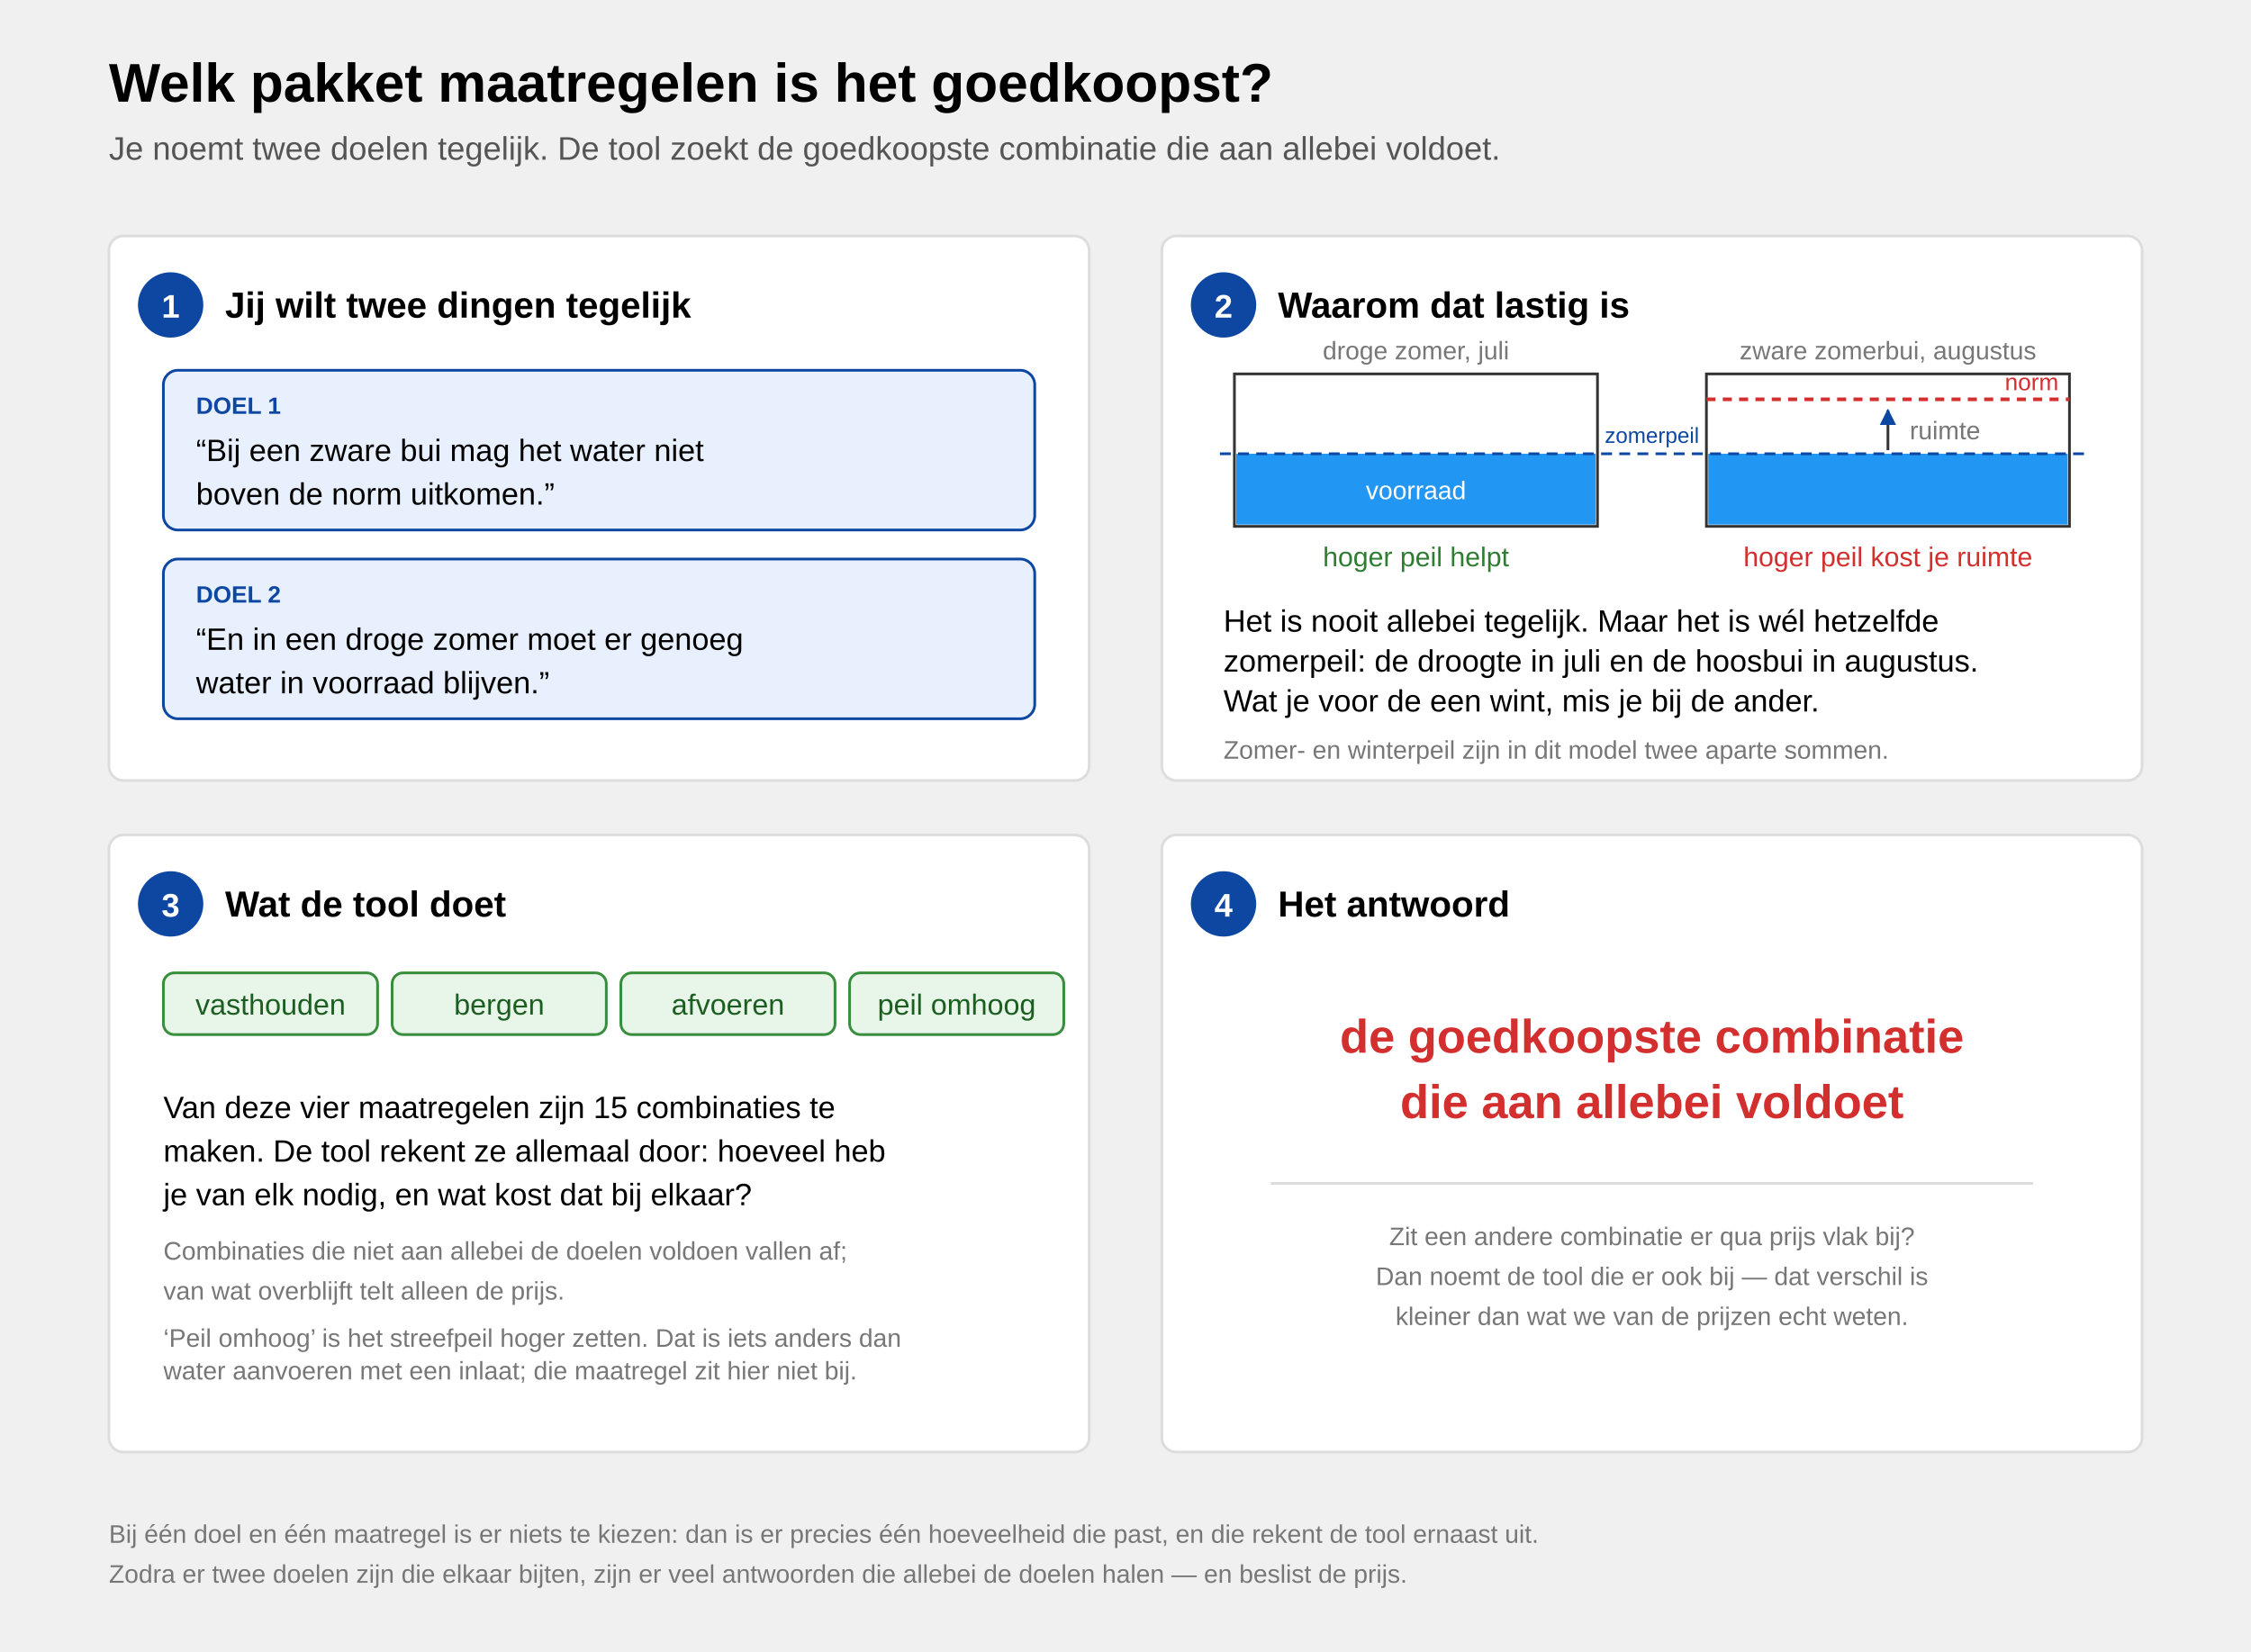
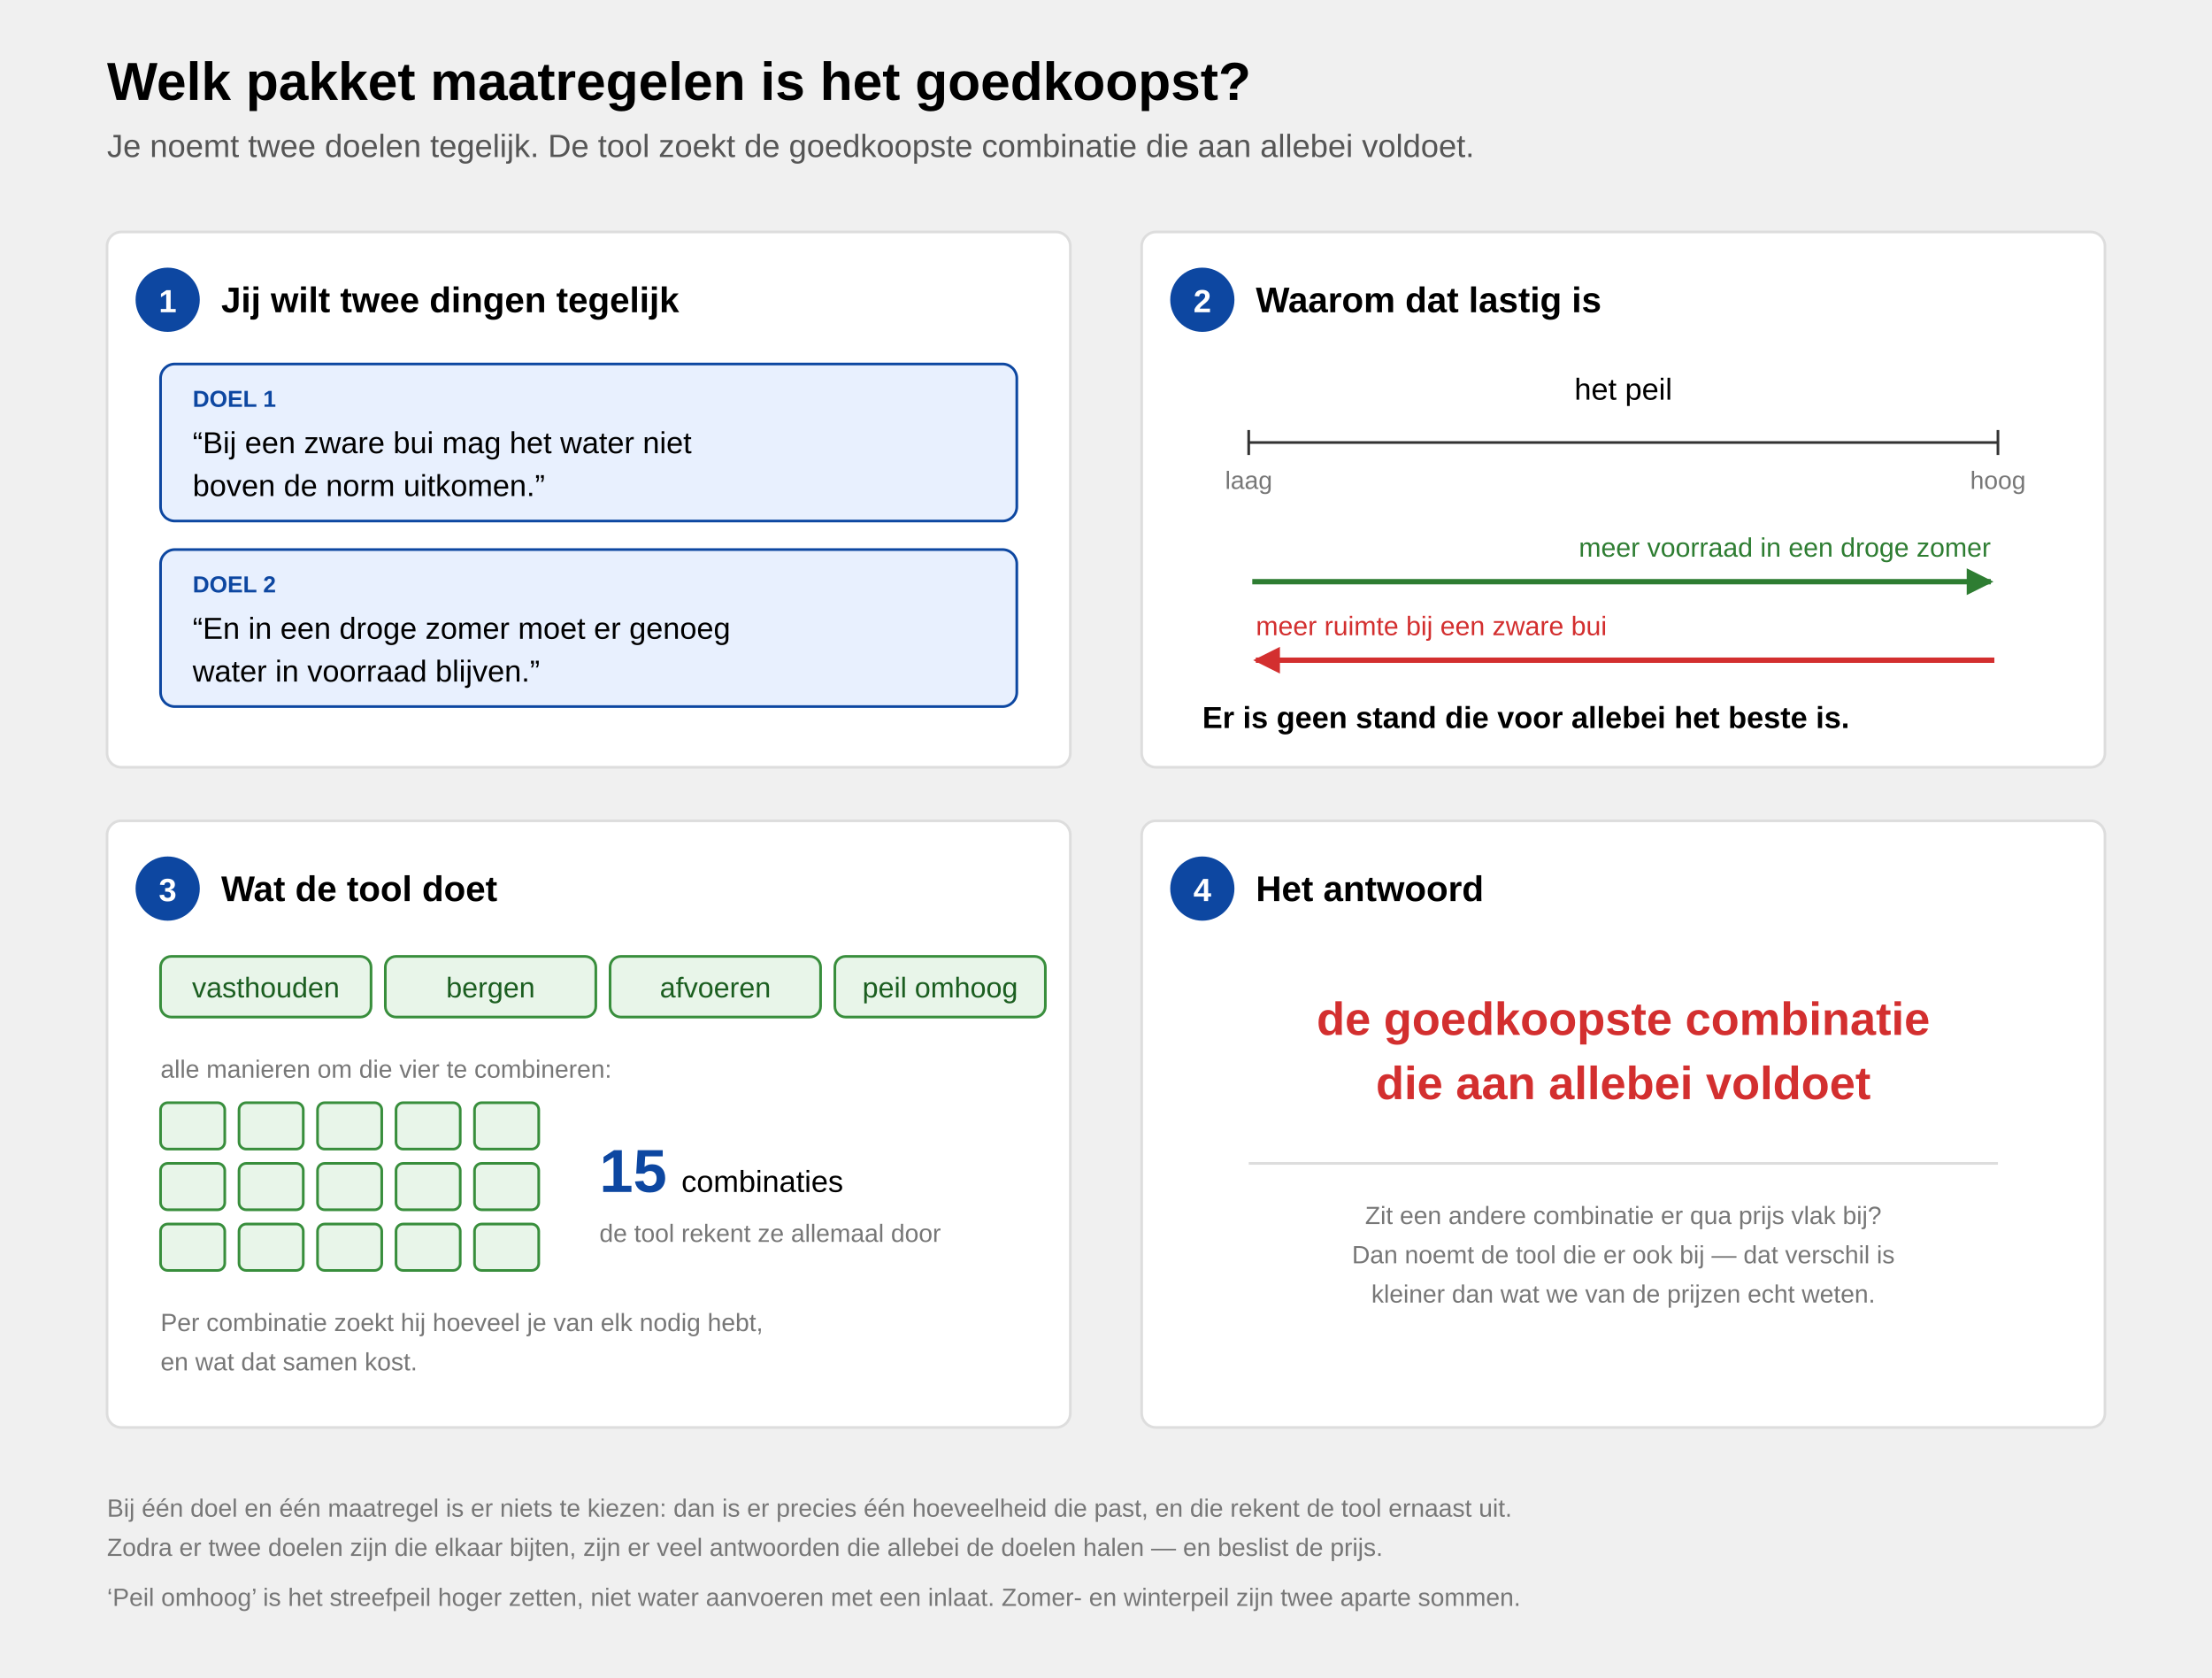
- <svg xmlns="http://www.w3.org/2000/svg" width="1240" height="910" viewBox="0 0 1240 910">
+ <svg xmlns="http://www.w3.org/2000/svg" width="1240" height="940" viewBox="0 0 1240 940">
  <style>
    .title { font-family: Arial, sans-serif; font-size: 30px; font-weight: bold; }
    .subtitle { font-family: Arial, sans-serif; font-size: 18px; fill: #555555; }
    .card { fill: #FFFFFF; stroke: #DDDDDD; stroke-width: 1.5; }
    .card-head { font-family: Arial, sans-serif; font-size: 20px; font-weight: bold; }
    .body { font-family: Arial, sans-serif; font-size: 17px; }
    .small { font-family: Arial, sans-serif; font-size: 14px; fill: #777777; }
    .badge { fill: #0D47A1; }
    .badge-text { font-family: Arial, sans-serif; font-size: 18px; font-weight: bold; fill: #FFFFFF; }
    .bubble { fill: #E8F0FE; stroke: #0D47A1; stroke-width: 1.5; }
    .goal-tag { font-family: Arial, sans-serif; font-size: 13px; font-weight: bold; fill: #0D47A1; }
    .chip { fill: #E8F5E9; stroke: #388E3C; stroke-width: 1.5; }
    .chip-text { font-family: Arial, sans-serif; font-size: 16px; fill: #1B5E20; }
    .answer { font-family: Arial, sans-serif; fill: #D32F2F; }
  </style>
  <defs>
    <marker id="up" viewBox="0 0 10 10" refX="9" refY="5" markerWidth="6" markerHeight="6" orient="auto-start-reverse">
      <path d="M 0,0 L 10,5 L 0,10 z" fill="#0D47A1" />
+     </marker>
+     <marker id="green" viewBox="0 0 10 10" refX="9" refY="5" markerWidth="5" markerHeight="5" orient="auto-start-reverse">
+       <path d="M 0,0 L 10,5 L 0,10 z" fill="#2E7D32" />
+     </marker>
+     <marker id="red" viewBox="0 0 10 10" refX="9" refY="5" markerWidth="5" markerHeight="5" orient="auto-start-reverse">
+       <path d="M 0,0 L 10,5 L 0,10 z" fill="#D32F2F" />
    </marker>
  </defs>
  <text class="title" x="60" y="56">Welk pakket maatregelen is het goedkoopst?</text>
  <text class="subtitle" x="60" y="88">Je noemt twee doelen tegelijk. De tool zoekt de goedkoopste combinatie die aan allebei voldoet.</text>
  <rect class="card" x="60" y="130" width="540" height="300" rx="8" />
  <circle class="badge" cx="94" cy="168" r="18" />
  <text class="badge-text" x="94" y="175" text-anchor="middle">1</text>
  <text class="card-head" x="124" y="175">Jij wilt twee dingen tegelijk</text>
  <rect class="bubble" x="90" y="204" width="480" height="88" rx="8" />
  <text class="goal-tag" x="108" y="228">DOEL 1</text>
  <text class="body" x="108" y="254">“Bij een zware bui mag het water niet</text>
  <text class="body" x="108" y="278">boven de norm uitkomen.”</text>
  <rect class="bubble" x="90" y="308" width="480" height="88" rx="8" />
  <text class="goal-tag" x="108" y="332">DOEL 2</text>
  <text class="body" x="108" y="358">“En in een droge zomer moet er genoeg</text>
  <text class="body" x="108" y="382">water in voorraad blijven.”</text>
  <rect class="card" x="640" y="130" width="540" height="300" rx="8" />
  <circle class="badge" cx="674" cy="168" r="18" />
  <text class="badge-text" x="674" y="175" text-anchor="middle">2</text>
  <text class="card-head" x="704" y="175">Waarom dat lastig is</text>
-   <text class="small" x="780" y="198" text-anchor="middle">droge zomer, juli</text>
-   <text class="small" x="1040" y="198" text-anchor="middle">zware zomerbui, augustus</text>
-   <rect x="680" y="206" width="200" height="84" fill="#FFFFFF" stroke="#333333" stroke-width="1.5" />
-   <rect x="681" y="250" width="198" height="39" fill="#2196F3" />
-   <text x="780" y="275" text-anchor="middle" font-family="Arial, sans-serif" font-size="14px" fill="#FFFFFF">voorraad</text>
-   <rect x="940" y="206" width="200" height="84" fill="#FFFFFF" stroke="#333333" stroke-width="1.5" />
-   <rect x="941" y="250" width="198" height="39" fill="#2196F3" />
-   <line x1="940" y1="220" x2="1140" y2="220" stroke="#D32F2F" stroke-width="2" stroke-dasharray="5,4" />
-   <text x="1134" y="215" text-anchor="end" font-family="Arial, sans-serif" font-size="13px" fill="#D32F2F">norm</text>
-   <line x1="1040" y1="248" x2="1040" y2="226" stroke="#333333" stroke-width="1.5" marker-end="url(#up)" />
-   <text class="small" x="1052" y="242">ruimte</text>
-   <line x1="672" y1="250" x2="1148" y2="250" stroke="#0D47A1" stroke-width="1.5" stroke-dasharray="6,4" />
-   <text x="910" y="244" text-anchor="middle" font-family="Arial, sans-serif" font-size="12px" fill="#0D47A1">zomerpeil</text>
-   <text x="780" y="312" text-anchor="middle" font-family="Arial, sans-serif" font-size="15px" fill="#2E7D32">hoger peil helpt</text>
-   <text x="1040" y="312" text-anchor="middle" font-family="Arial, sans-serif" font-size="15px" fill="#D32F2F">hoger peil kost je ruimte</text>
-   <text class="body" x="674" y="348">Het is nooit allebei tegelijk. Maar het is wél hetzelfde</text>
-   <text class="body" x="674" y="370">zomerpeil: de droogte in juli en de hoosbui in augustus.</text>
-   <text class="body" x="674" y="392">Wat je voor de een wint, mis je bij de ander.</text>
-   <text class="small" x="674" y="418">Zomer- en winterpeil zijn in dit model twee aparte sommen.</text>
+   <text class="body" x="910" y="224" text-anchor="middle">het peil</text>
+   <line x1="700" y1="248" x2="1120" y2="248" stroke="#333333" stroke-width="1.5" />
+   <line x1="700" y1="241" x2="700" y2="255" stroke="#333333" stroke-width="1.5" />
+   <line x1="1120" y1="241" x2="1120" y2="255" stroke="#333333" stroke-width="1.5" />
+   <text class="small" x="700" y="274" text-anchor="middle">laag</text>
+   <text class="small" x="1120" y="274" text-anchor="middle">hoog</text>
+   <text x="1116" y="312" text-anchor="end" font-family="Arial, sans-serif" font-size="15px" fill="#2E7D32">meer voorraad in een droge zomer</text>
+   <line x1="702" y1="326" x2="1116" y2="326" stroke="#2E7D32" stroke-width="3" marker-end="url(#green)" />
+   <text x="704" y="356" font-family="Arial, sans-serif" font-size="15px" fill="#D32F2F">meer ruimte bij een zware bui</text>
+   <line x1="1118" y1="370" x2="704" y2="370" stroke="#D32F2F" stroke-width="3" marker-end="url(#red)" />
+   <text class="body" x="674" y="408" font-weight="bold">Er is geen stand die voor allebei het beste is.</text>
  <rect class="card" x="60" y="460" width="540" height="340" rx="8" />
  <circle class="badge" cx="94" cy="498" r="18" />
  <text class="badge-text" x="94" y="505" text-anchor="middle">3</text>
  <text class="card-head" x="124" y="505">Wat de tool doet</text>
  <rect class="chip" x="90" y="536" width="118" height="34" rx="6" />
  <text class="chip-text" x="149" y="559" text-anchor="middle">vasthouden</text>
  <rect class="chip" x="216" y="536" width="118" height="34" rx="6" />
  <text class="chip-text" x="275" y="559" text-anchor="middle">bergen</text>
  <rect class="chip" x="342" y="536" width="118" height="34" rx="6" />
  <text class="chip-text" x="401" y="559" text-anchor="middle">afvoeren</text>
  <rect class="chip" x="468" y="536" width="118" height="34" rx="6" />
  <text class="chip-text" x="527" y="559" text-anchor="middle">peil omhoog</text>
-   <text class="body" x="90" y="616">Van deze vier maatregelen zijn 15 combinaties te</text>
-   <text class="body" x="90" y="640">maken. De tool rekent ze allemaal door: hoeveel heb</text>
-   <text class="body" x="90" y="664">je van elk nodig, en wat kost dat bij elkaar?</text>
-   <text class="small" x="90" y="694">Combinaties die niet aan allebei de doelen voldoen vallen af;</text>
-   <text class="small" x="90" y="716">van wat overblijft telt alleen de prijs.</text>
-   <text class="small" x="90" y="742">‘Peil omhoog’ is het streefpeil hoger zetten. Dat is iets anders dan</text>
-   <text class="small" x="90" y="760">water aanvoeren met een inlaat; die maatregel zit hier niet bij.</text>
+   <text class="small" x="90" y="604">alle manieren om die vier te combineren:</text>
+   <rect class="chip" x="90" y="618" width="36" height="26" rx="4" />
+   <rect class="chip" x="134" y="618" width="36" height="26" rx="4" />
+   <rect class="chip" x="178" y="618" width="36" height="26" rx="4" />
+   <rect class="chip" x="222" y="618" width="36" height="26" rx="4" />
+   <rect class="chip" x="266" y="618" width="36" height="26" rx="4" />
+   <rect class="chip" x="90" y="652" width="36" height="26" rx="4" />
+   <rect class="chip" x="134" y="652" width="36" height="26" rx="4" />
+   <rect class="chip" x="178" y="652" width="36" height="26" rx="4" />
+   <rect class="chip" x="222" y="652" width="36" height="26" rx="4" />
+   <rect class="chip" x="266" y="652" width="36" height="26" rx="4" />
+   <rect class="chip" x="90" y="686" width="36" height="26" rx="4" />
+   <rect class="chip" x="134" y="686" width="36" height="26" rx="4" />
+   <rect class="chip" x="178" y="686" width="36" height="26" rx="4" />
+   <rect class="chip" x="222" y="686" width="36" height="26" rx="4" />
+   <rect class="chip" x="266" y="686" width="36" height="26" rx="4" />
+   <text x="336" y="668" font-family="Arial, sans-serif" font-size="34px" font-weight="bold" fill="#0D47A1">15</text>
+   <text class="body" x="382" y="668">combinaties</text>
+   <text class="small" x="336" y="696">de tool rekent ze allemaal door</text>
+   <text class="small" x="90" y="746">Per combinatie zoekt hij hoeveel je van elk nodig hebt,</text>
+   <text class="small" x="90" y="768">en wat dat samen kost.</text>
  <rect class="card" x="640" y="460" width="540" height="340" rx="8" />
  <circle class="badge" cx="674" cy="498" r="18" />
  <text class="badge-text" x="674" y="505" text-anchor="middle">4</text>
  <text class="card-head" x="704" y="505">Het antwoord</text>
  <text class="answer" x="910" y="580" text-anchor="middle" font-size="26px" font-weight="bold">de goedkoopste combinatie</text>
  <text class="answer" x="910" y="616" text-anchor="middle" font-size="26px" font-weight="bold">die aan allebei voldoet</text>
  <line x1="700" y1="652" x2="1120" y2="652" stroke="#DDDDDD" stroke-width="1.5" />
  <text class="small" x="910" y="686" text-anchor="middle">Zit een andere combinatie er qua prijs vlak bij?</text>
  <text class="small" x="910" y="708" text-anchor="middle">Dan noemt de tool die er ook bij — dat verschil is</text>
  <text class="small" x="910" y="730" text-anchor="middle">kleiner dan wat we van de prijzen echt weten.</text>
  <text class="small" x="60" y="850">Bij één doel en één maatregel is er niets te kiezen: dan is er precies één hoeveelheid die past, en die rekent de tool ernaast uit.</text>
  <text class="small" x="60" y="872">Zodra er twee doelen zijn die elkaar bijten, zijn er veel antwoorden die allebei de doelen halen — en beslist de prijs.</text>
+   <text class="small" x="60" y="900">‘Peil omhoog’ is het streefpeil hoger zetten, niet water aanvoeren met een inlaat. Zomer- en winterpeil zijn twee aparte sommen.</text>
</svg>
